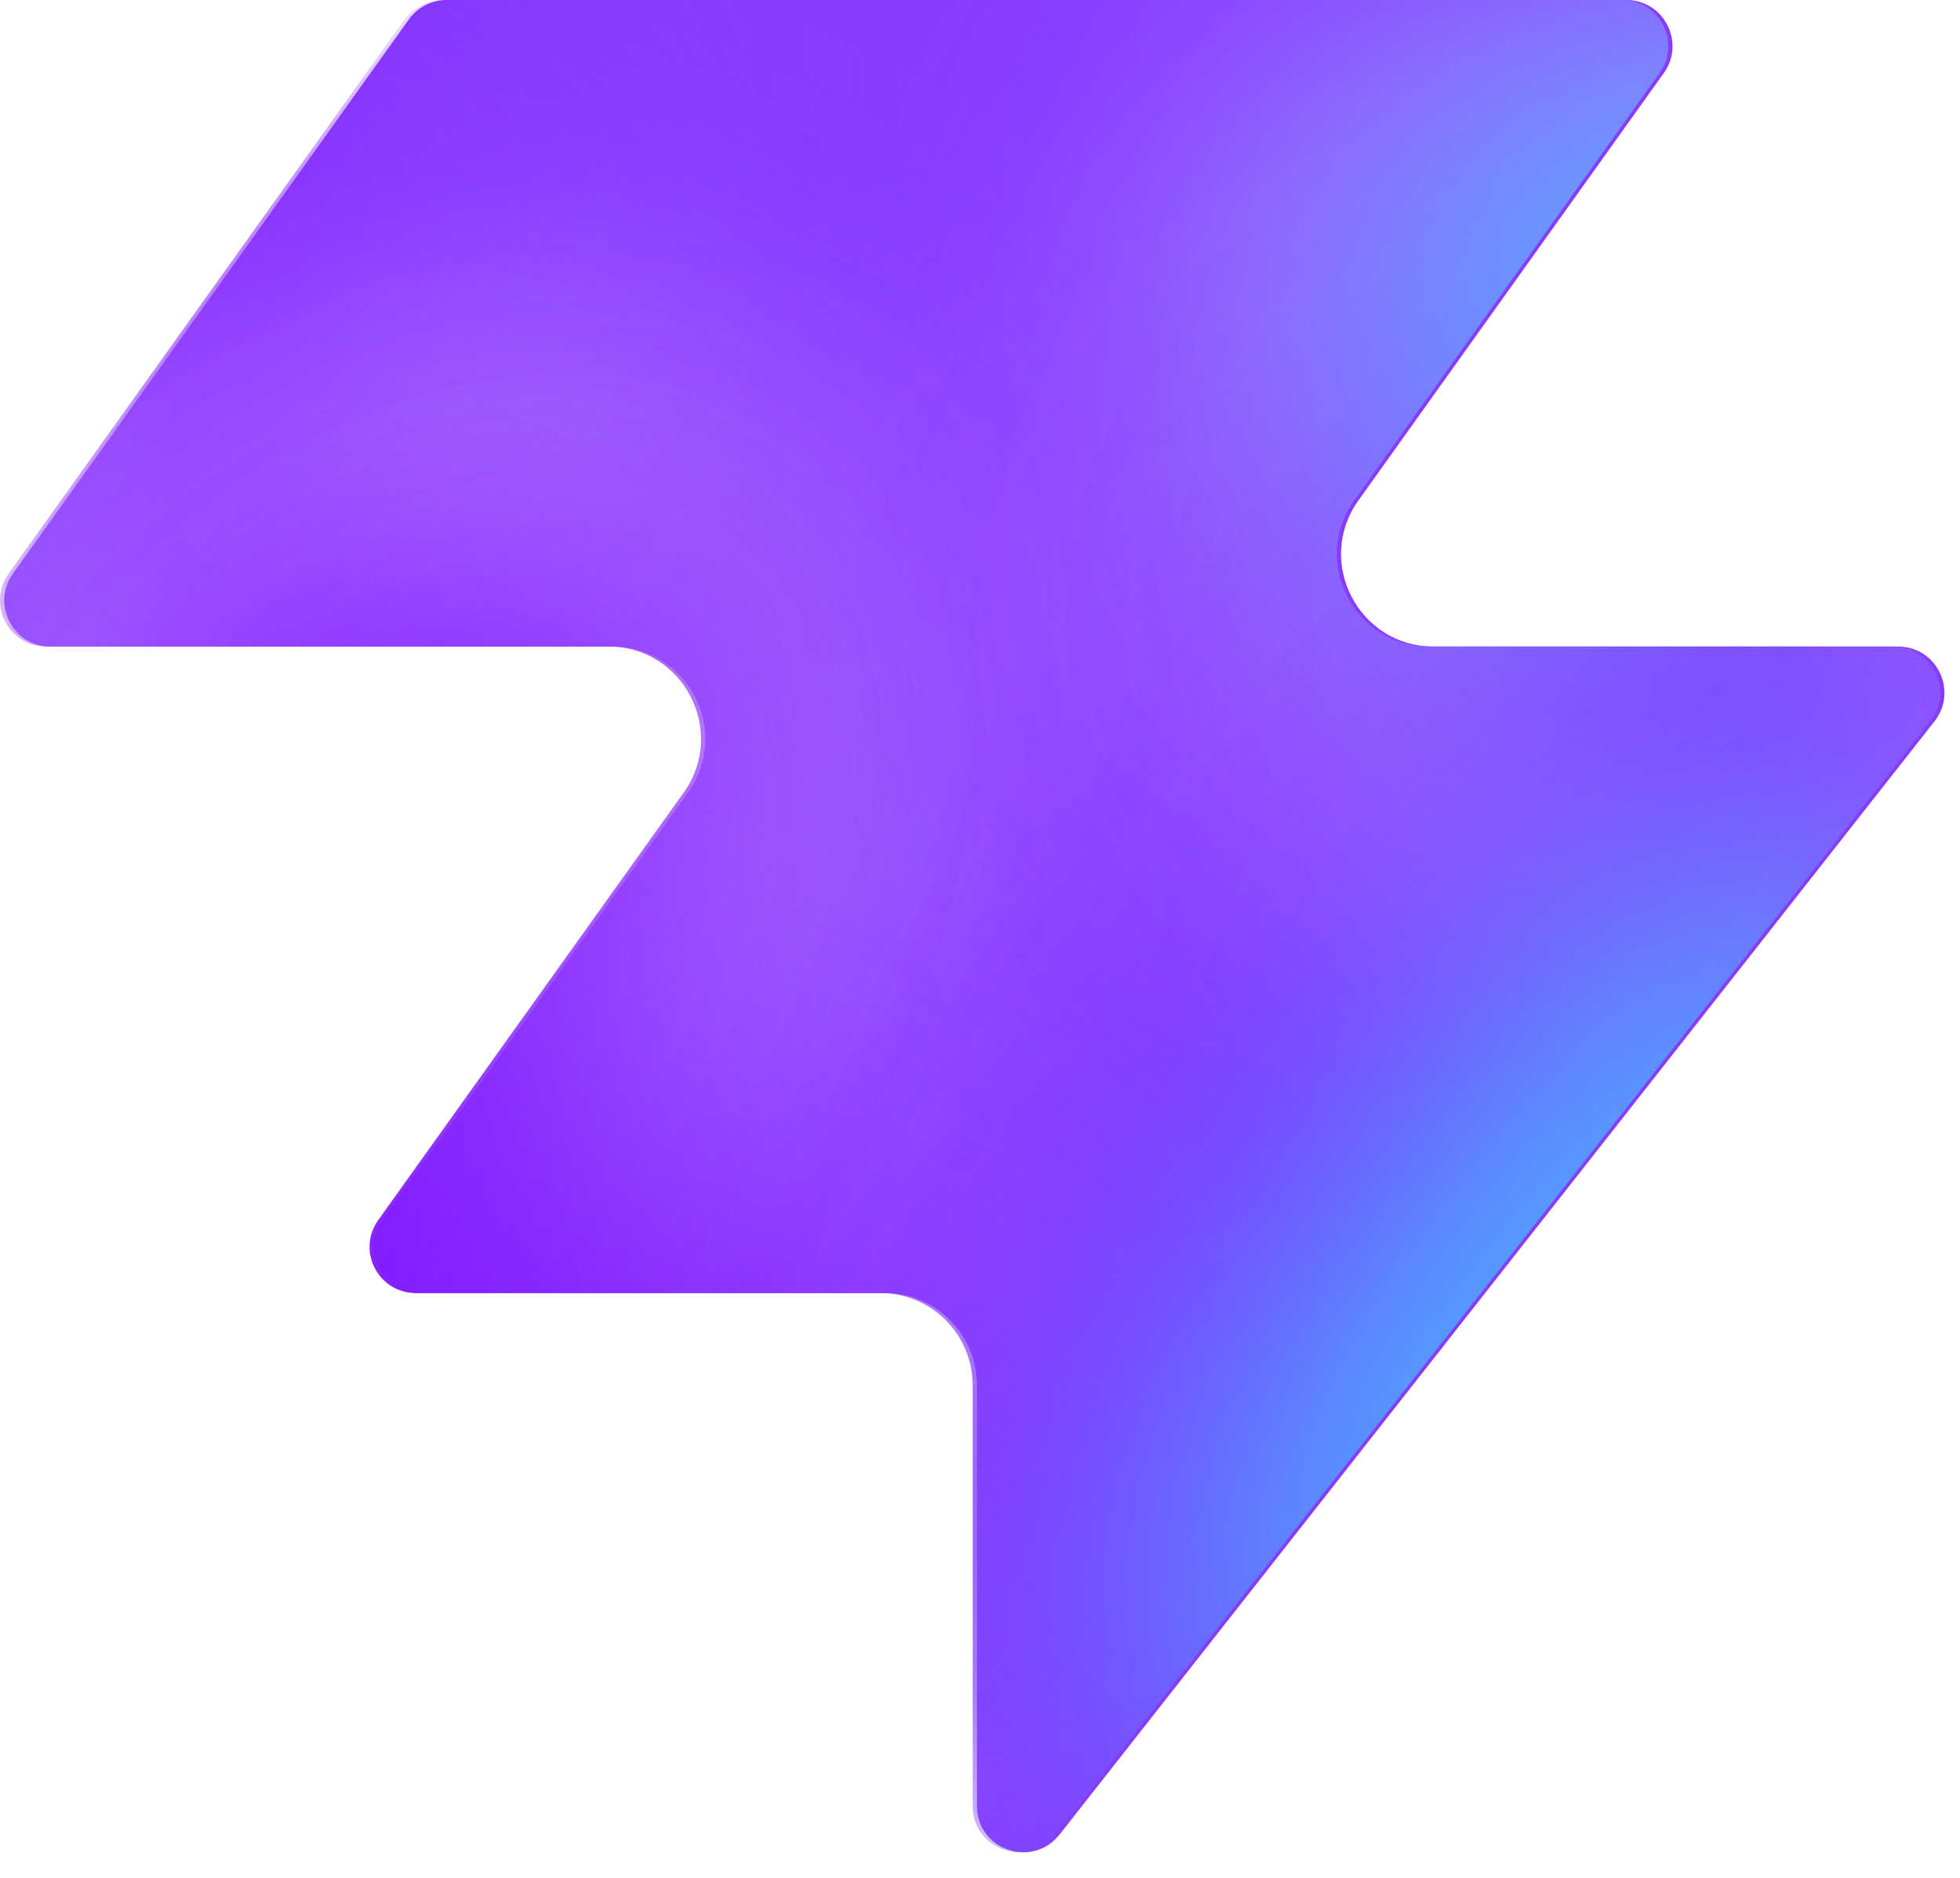
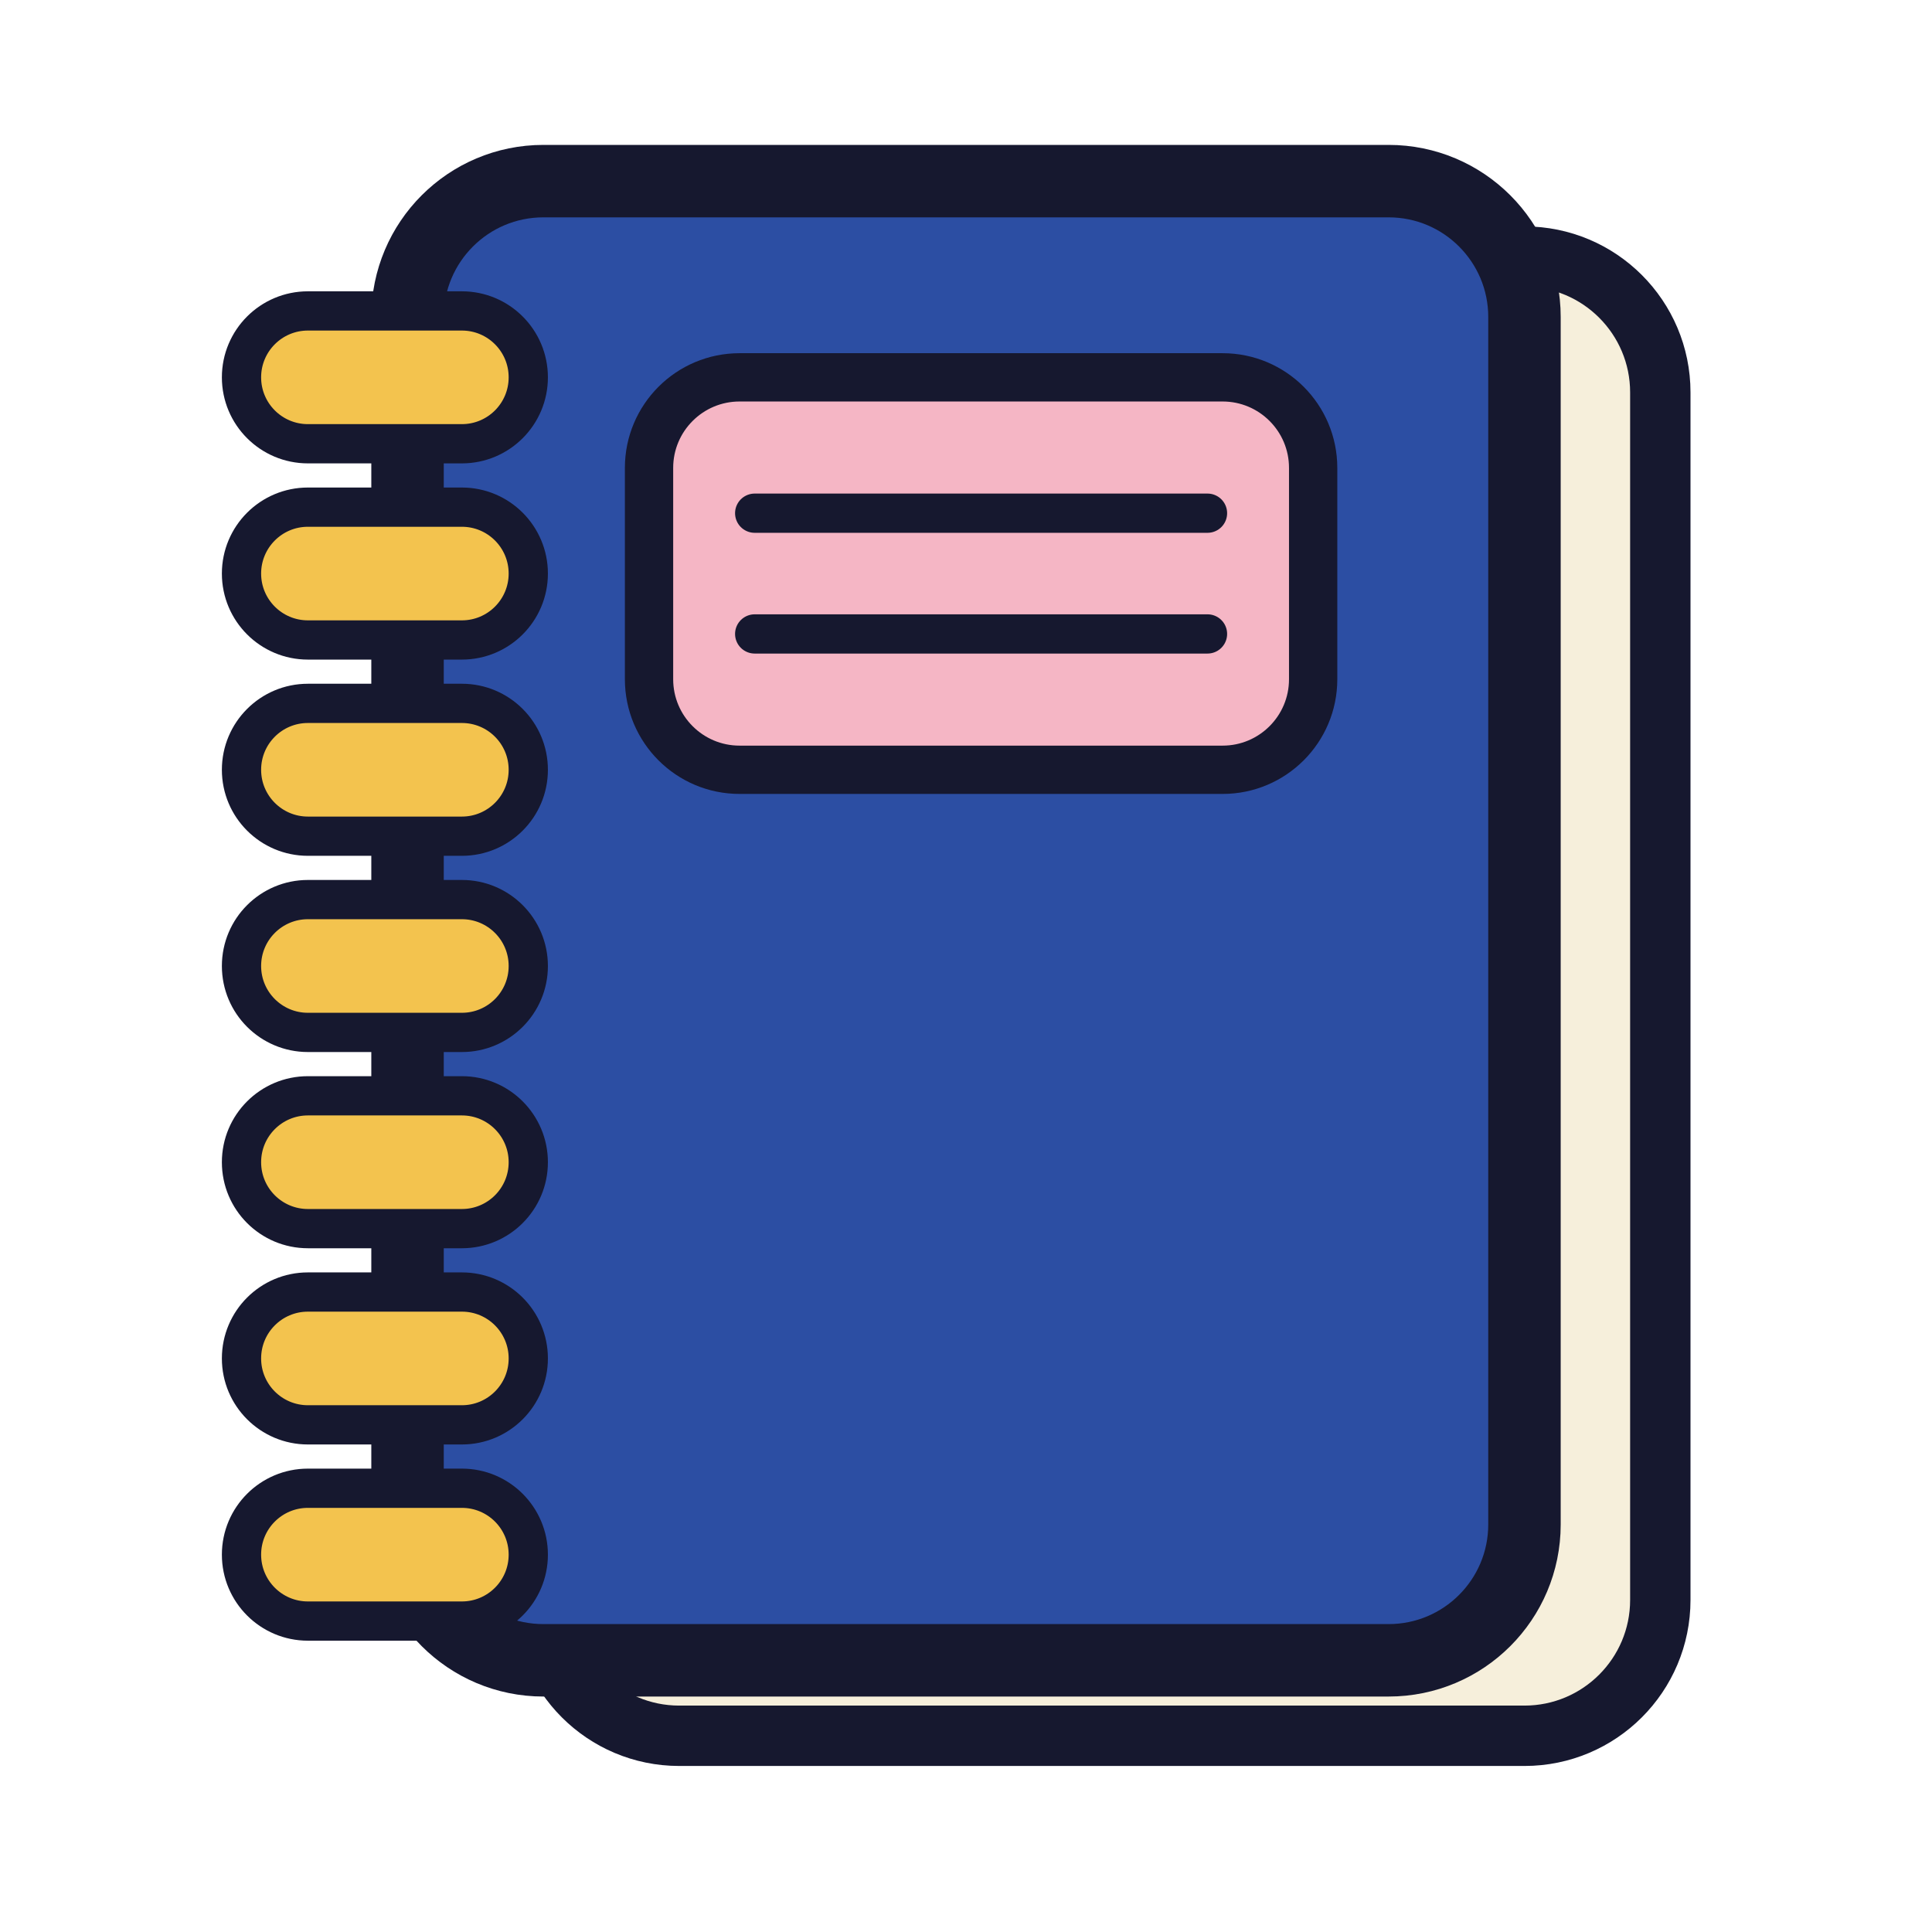
- <svg xmlns="http://www.w3.org/2000/svg" width="48" height="46" fill="none" viewBox="0 0 48 46">
-   <path fill="#863bff" d="M25.946 44.938c-.664.845-2.021.375-2.021-.698V33.937a2.26 2.26 0 0 0-2.262-2.262H10.287c-.92 0-1.456-1.04-.92-1.788l7.48-10.471c1.07-1.497 0-3.578-1.842-3.578H1.237c-.92 0-1.456-1.04-.92-1.788L10.013.474c.214-.297.556-.474.92-.474h28.894c.92 0 1.456 1.04.92 1.788l-7.48 10.471c-1.07 1.498 0 3.579 1.842 3.579h11.377c.943 0 1.473 1.088.89 1.83L25.947 44.94z" style="fill:#863bff;fill:color(display-p3 .525 .23 1);fill-opacity:1" />
-   <mask id="a" width="48" height="46" x="0" y="0" maskUnits="userSpaceOnUse" style="mask-type:alpha">
-     <path fill="#000" d="M25.842 44.938c-.664.844-2.021.375-2.021-.698V33.937a2.26 2.26 0 0 0-2.262-2.262H10.183c-.92 0-1.456-1.04-.92-1.788l7.48-10.471c1.07-1.498 0-3.579-1.842-3.579H1.133c-.92 0-1.456-1.04-.92-1.787L9.91.473c.214-.297.556-.474.92-.474h28.894c.92 0 1.456 1.04.92 1.788l-7.48 10.471c-1.07 1.498 0 3.578 1.842 3.578h11.377c.943 0 1.473 1.088.89 1.832L25.843 44.94z" style="fill:#000;fill-opacity:1" />
-   </mask>
-   <g mask="url(#a)">
-     <g filter="url(#b)">
-       <ellipse cx="5.508" cy="14.704" fill="#ede6ff" rx="5.508" ry="14.704" style="fill:#ede6ff;fill:color(display-p3 .927 .903 1);fill-opacity:1" transform="matrix(.00324 1 1 -.00324 -4.47 31.516)" />
-     </g>
-     <g filter="url(#c)">
-       <ellipse cx="10.399" cy="29.851" fill="#ede6ff" rx="10.399" ry="29.851" style="fill:#ede6ff;fill:color(display-p3 .927 .903 1);fill-opacity:1" transform="matrix(.00324 1 1 -.00324 -39.328 7.883)" />
-     </g>
-     <g filter="url(#d)">
-       <ellipse cx="5.508" cy="30.487" fill="#7e14ff" rx="5.508" ry="30.487" style="fill:#7e14ff;fill:color(display-p3 .492 .077 1);fill-opacity:1" transform="rotate(89.814 -25.913 -14.639)scale(1 -1)" />
-     </g>
-     <g filter="url(#e)">
-       <ellipse cx="5.508" cy="30.599" fill="#7e14ff" rx="5.508" ry="30.599" style="fill:#7e14ff;fill:color(display-p3 .492 .077 1);fill-opacity:1" transform="rotate(89.814 -32.644 -3.334)scale(1 -1)" />
-     </g>
-     <g filter="url(#f)">
-       <ellipse cx="5.508" cy="30.599" fill="#7e14ff" rx="5.508" ry="30.599" style="fill:#7e14ff;fill:color(display-p3 .492 .077 1);fill-opacity:1" transform="matrix(.00324 1 1 -.00324 -34.34 30.47)" />
-     </g>
-     <g filter="url(#g)">
-       <ellipse cx="14.072" cy="22.078" fill="#ede6ff" rx="14.072" ry="22.078" style="fill:#ede6ff;fill:color(display-p3 .927 .903 1);fill-opacity:1" transform="rotate(93.35 24.506 48.493)scale(-1 1)" />
-     </g>
-     <g filter="url(#h)">
-       <ellipse cx="3.47" cy="21.501" fill="#7e14ff" rx="3.47" ry="21.501" style="fill:#7e14ff;fill:color(display-p3 .492 .077 1);fill-opacity:1" transform="rotate(89.009 28.708 47.59)scale(-1 1)" />
-     </g>
-     <g filter="url(#i)">
-       <ellipse cx="3.47" cy="21.501" fill="#7e14ff" rx="3.47" ry="21.501" style="fill:#7e14ff;fill:color(display-p3 .492 .077 1);fill-opacity:1" transform="rotate(89.009 28.708 47.59)scale(-1 1)" />
-     </g>
-     <g filter="url(#j)">
-       <ellipse cx=".387" cy="8.972" fill="#7e14ff" rx="4.407" ry="29.108" style="fill:#7e14ff;fill:color(display-p3 .492 .077 1);fill-opacity:1" transform="rotate(39.51 .387 8.972)" />
-     </g>
-     <g filter="url(#k)">
-       <ellipse cx="47.523" cy="-6.092" fill="#7e14ff" rx="4.407" ry="29.108" style="fill:#7e14ff;fill:color(display-p3 .492 .077 1);fill-opacity:1" transform="rotate(37.892 47.523 -6.092)" />
-     </g>
-     <g filter="url(#l)">
-       <ellipse cx="41.412" cy="6.333" fill="#47bfff" rx="5.971" ry="9.665" style="fill:#47bfff;fill:color(display-p3 .28 .748 1);fill-opacity:1" transform="rotate(37.892 41.412 6.333)" />
-     </g>
-     <g filter="url(#m)">
-       <ellipse cx="-1.879" cy="38.332" fill="#7e14ff" rx="4.407" ry="29.108" style="fill:#7e14ff;fill:color(display-p3 .492 .077 1);fill-opacity:1" transform="rotate(37.892 -1.88 38.332)" />
-     </g>
-     <g filter="url(#n)">
-       <ellipse cx="-1.879" cy="38.332" fill="#7e14ff" rx="4.407" ry="29.108" style="fill:#7e14ff;fill:color(display-p3 .492 .077 1);fill-opacity:1" transform="rotate(37.892 -1.88 38.332)" />
-     </g>
-     <g filter="url(#o)">
-       <ellipse cx="35.651" cy="29.907" fill="#7e14ff" rx="4.407" ry="29.108" style="fill:#7e14ff;fill:color(display-p3 .492 .077 1);fill-opacity:1" transform="rotate(37.892 35.651 29.907)" />
-     </g>
-     <g filter="url(#p)">
-       <ellipse cx="38.418" cy="32.4" fill="#47bfff" rx="5.971" ry="15.297" style="fill:#47bfff;fill:color(display-p3 .28 .748 1);fill-opacity:1" transform="rotate(37.892 38.418 32.4)" />
-     </g>
+ <svg xmlns="http://www.w3.org/2000/svg" viewBox="0 0 64 64" fill="none">
+   <rect x="18" y="8.5" width="37" height="49" rx="4.5" fill="#f6efdb" stroke="#16182f" stroke-width="2" />
+   <rect x="13.5" y="6" width="37" height="49" rx="4.5" fill="#2c4ea3" stroke="#16182f" stroke-width="2.4" />
+   <rect x="21.5" y="12.5" width="22" height="13" rx="3" fill="#f5b6c5" stroke="#16182f" stroke-width="1.6" />
+   <line x1="25" y1="17" x2="40" y2="17" stroke="#16182f" stroke-width="1.3" stroke-linecap="round" />
+   <line x1="25" y1="21" x2="40" y2="21" stroke="#16182f" stroke-width="1.3" stroke-linecap="round" />
+   <g fill="#f3c34e" stroke="#16182f" stroke-width="1.3">
+     <rect x="8" y="10.3" width="9.5" height="4.4" rx="2.2" />
+     <rect x="8" y="16.8" width="9.5" height="4.4" rx="2.2" />
+     <rect x="8" y="23.3" width="9.5" height="4.4" rx="2.2" />
+     <rect x="8" y="29.8" width="9.5" height="4.4" rx="2.2" />
+     <rect x="8" y="36.3" width="9.5" height="4.4" rx="2.2" />
+     <rect x="8" y="42.8" width="9.5" height="4.4" rx="2.2" />
+     <rect x="8" y="49.3" width="9.5" height="4.4" rx="2.2" />
  </g>
-   <defs>
-     <filter id="b" width="60.045" height="41.654" x="-19.77" y="16.149" color-interpolation-filters="sRGB" filterUnits="userSpaceOnUse">
-       <feFlood flood-opacity="0" result="BackgroundImageFix" />
-       <feBlend in="SourceGraphic" in2="BackgroundImageFix" result="shape" />
-       <feGaussianBlur result="effect1_foregroundBlur_2002_17158" stdDeviation="7.659" />
-     </filter>
-     <filter id="c" width="90.34" height="51.437" x="-54.613" y="-7.533" color-interpolation-filters="sRGB" filterUnits="userSpaceOnUse">
-       <feFlood flood-opacity="0" result="BackgroundImageFix" />
-       <feBlend in="SourceGraphic" in2="BackgroundImageFix" result="shape" />
-       <feGaussianBlur result="effect1_foregroundBlur_2002_17158" stdDeviation="7.659" />
-     </filter>
-     <filter id="d" width="79.355" height="29.4" x="-49.64" y="2.03" color-interpolation-filters="sRGB" filterUnits="userSpaceOnUse">
-       <feFlood flood-opacity="0" result="BackgroundImageFix" />
-       <feBlend in="SourceGraphic" in2="BackgroundImageFix" result="shape" />
-       <feGaussianBlur result="effect1_foregroundBlur_2002_17158" stdDeviation="4.596" />
-     </filter>
-     <filter id="e" width="79.579" height="29.4" x="-45.045" y="20.029" color-interpolation-filters="sRGB" filterUnits="userSpaceOnUse">
-       <feFlood flood-opacity="0" result="BackgroundImageFix" />
-       <feBlend in="SourceGraphic" in2="BackgroundImageFix" result="shape" />
-       <feGaussianBlur result="effect1_foregroundBlur_2002_17158" stdDeviation="4.596" />
-     </filter>
-     <filter id="f" width="79.579" height="29.4" x="-43.513" y="21.178" color-interpolation-filters="sRGB" filterUnits="userSpaceOnUse">
-       <feFlood flood-opacity="0" result="BackgroundImageFix" />
-       <feBlend in="SourceGraphic" in2="BackgroundImageFix" result="shape" />
-       <feGaussianBlur result="effect1_foregroundBlur_2002_17158" stdDeviation="4.596" />
-     </filter>
-     <filter id="g" width="74.749" height="58.852" x="15.756" y="-17.901" color-interpolation-filters="sRGB" filterUnits="userSpaceOnUse">
-       <feFlood flood-opacity="0" result="BackgroundImageFix" />
-       <feBlend in="SourceGraphic" in2="BackgroundImageFix" result="shape" />
-       <feGaussianBlur result="effect1_foregroundBlur_2002_17158" stdDeviation="7.659" />
-     </filter>
-     <filter id="h" width="61.377" height="25.362" x="23.548" y="2.284" color-interpolation-filters="sRGB" filterUnits="userSpaceOnUse">
-       <feFlood flood-opacity="0" result="BackgroundImageFix" />
-       <feBlend in="SourceGraphic" in2="BackgroundImageFix" result="shape" />
-       <feGaussianBlur result="effect1_foregroundBlur_2002_17158" stdDeviation="4.596" />
-     </filter>
-     <filter id="i" width="61.377" height="25.362" x="23.548" y="2.284" color-interpolation-filters="sRGB" filterUnits="userSpaceOnUse">
-       <feFlood flood-opacity="0" result="BackgroundImageFix" />
-       <feBlend in="SourceGraphic" in2="BackgroundImageFix" result="shape" />
-       <feGaussianBlur result="effect1_foregroundBlur_2002_17158" stdDeviation="4.596" />
-     </filter>
-     <filter id="j" width="56.045" height="63.649" x="-27.636" y="-22.853" color-interpolation-filters="sRGB" filterUnits="userSpaceOnUse">
-       <feFlood flood-opacity="0" result="BackgroundImageFix" />
-       <feBlend in="SourceGraphic" in2="BackgroundImageFix" result="shape" />
-       <feGaussianBlur result="effect1_foregroundBlur_2002_17158" stdDeviation="4.596" />
-     </filter>
-     <filter id="k" width="54.814" height="64.646" x="20.116" y="-38.415" color-interpolation-filters="sRGB" filterUnits="userSpaceOnUse">
-       <feFlood flood-opacity="0" result="BackgroundImageFix" />
-       <feBlend in="SourceGraphic" in2="BackgroundImageFix" result="shape" />
-       <feGaussianBlur result="effect1_foregroundBlur_2002_17158" stdDeviation="4.596" />
-     </filter>
-     <filter id="l" width="33.541" height="35.313" x="24.641" y="-11.323" color-interpolation-filters="sRGB" filterUnits="userSpaceOnUse">
-       <feFlood flood-opacity="0" result="BackgroundImageFix" />
-       <feBlend in="SourceGraphic" in2="BackgroundImageFix" result="shape" />
-       <feGaussianBlur result="effect1_foregroundBlur_2002_17158" stdDeviation="4.596" />
-     </filter>
-     <filter id="m" width="54.814" height="64.646" x="-29.286" y="6.009" color-interpolation-filters="sRGB" filterUnits="userSpaceOnUse">
-       <feFlood flood-opacity="0" result="BackgroundImageFix" />
-       <feBlend in="SourceGraphic" in2="BackgroundImageFix" result="shape" />
-       <feGaussianBlur result="effect1_foregroundBlur_2002_17158" stdDeviation="4.596" />
-     </filter>
-     <filter id="n" width="54.814" height="64.646" x="-29.286" y="6.009" color-interpolation-filters="sRGB" filterUnits="userSpaceOnUse">
-       <feFlood flood-opacity="0" result="BackgroundImageFix" />
-       <feBlend in="SourceGraphic" in2="BackgroundImageFix" result="shape" />
-       <feGaussianBlur result="effect1_foregroundBlur_2002_17158" stdDeviation="4.596" />
-     </filter>
-     <filter id="o" width="54.814" height="64.646" x="8.244" y="-2.416" color-interpolation-filters="sRGB" filterUnits="userSpaceOnUse">
-       <feFlood flood-opacity="0" result="BackgroundImageFix" />
-       <feBlend in="SourceGraphic" in2="BackgroundImageFix" result="shape" />
-       <feGaussianBlur result="effect1_foregroundBlur_2002_17158" stdDeviation="4.596" />
-     </filter>
-     <filter id="p" width="39.409" height="43.623" x="18.713" y="10.588" color-interpolation-filters="sRGB" filterUnits="userSpaceOnUse">
-       <feFlood flood-opacity="0" result="BackgroundImageFix" />
-       <feBlend in="SourceGraphic" in2="BackgroundImageFix" result="shape" />
-       <feGaussianBlur result="effect1_foregroundBlur_2002_17158" stdDeviation="4.596" />
-     </filter>
-   </defs>
</svg>
